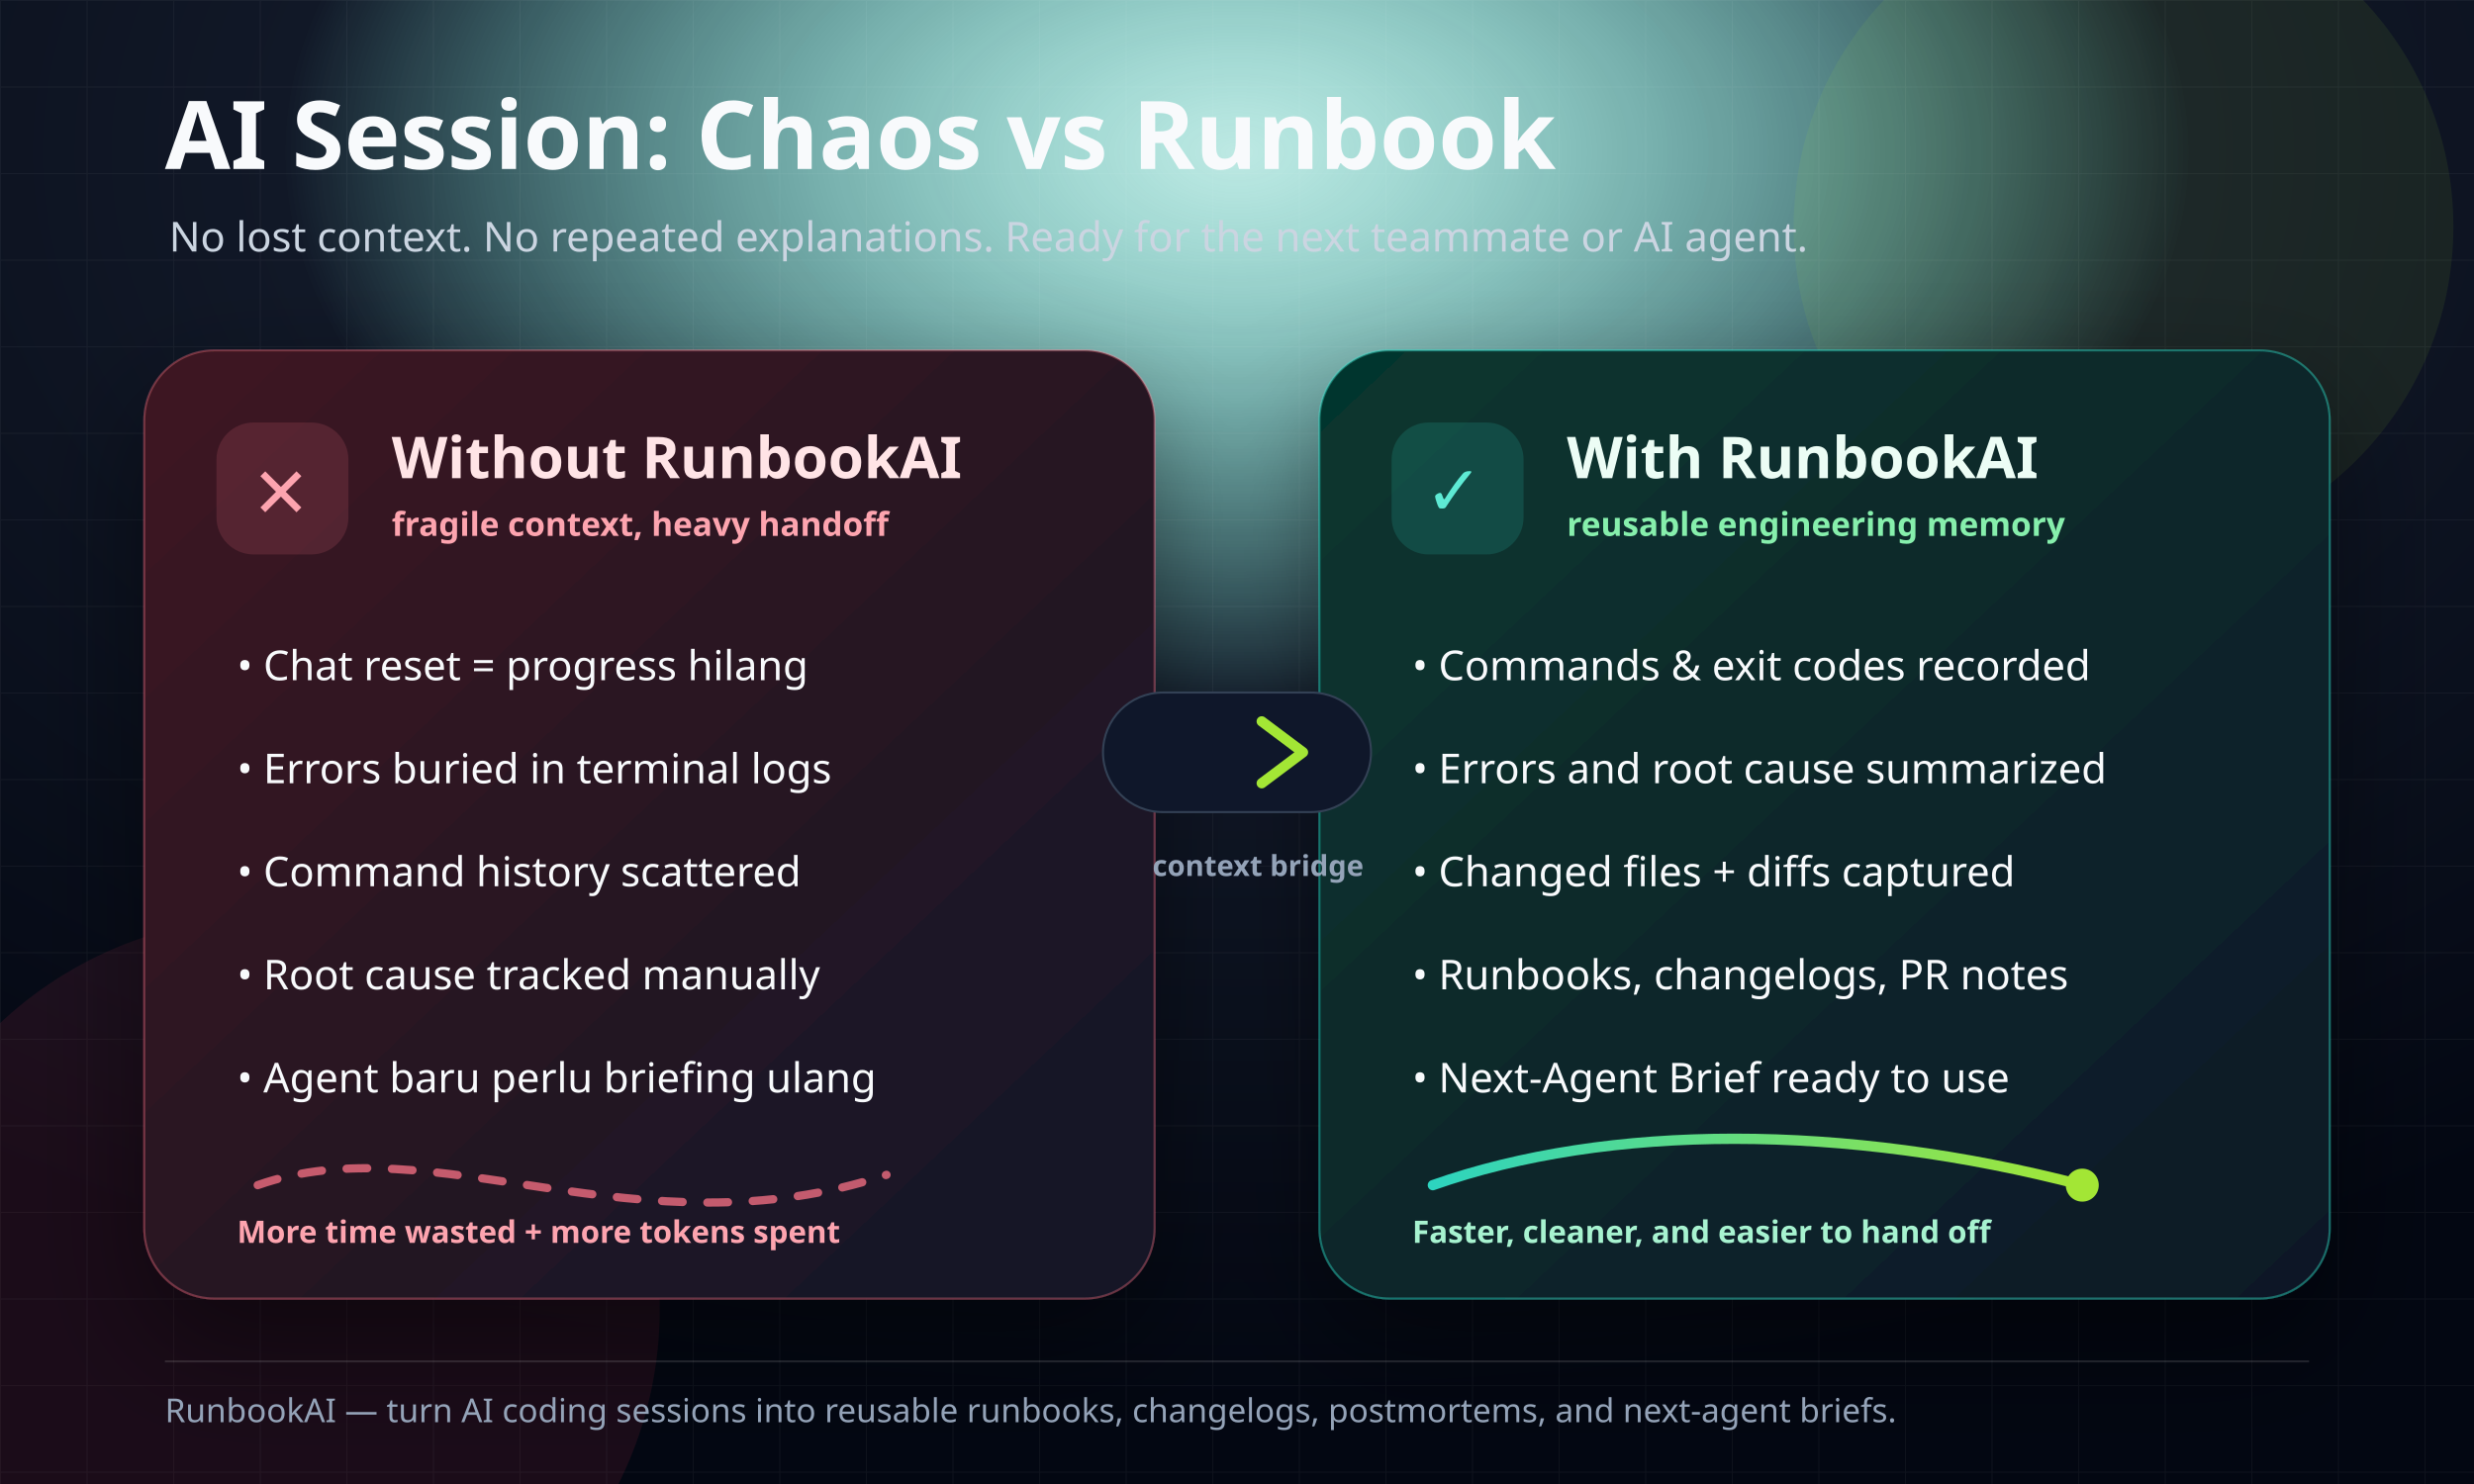
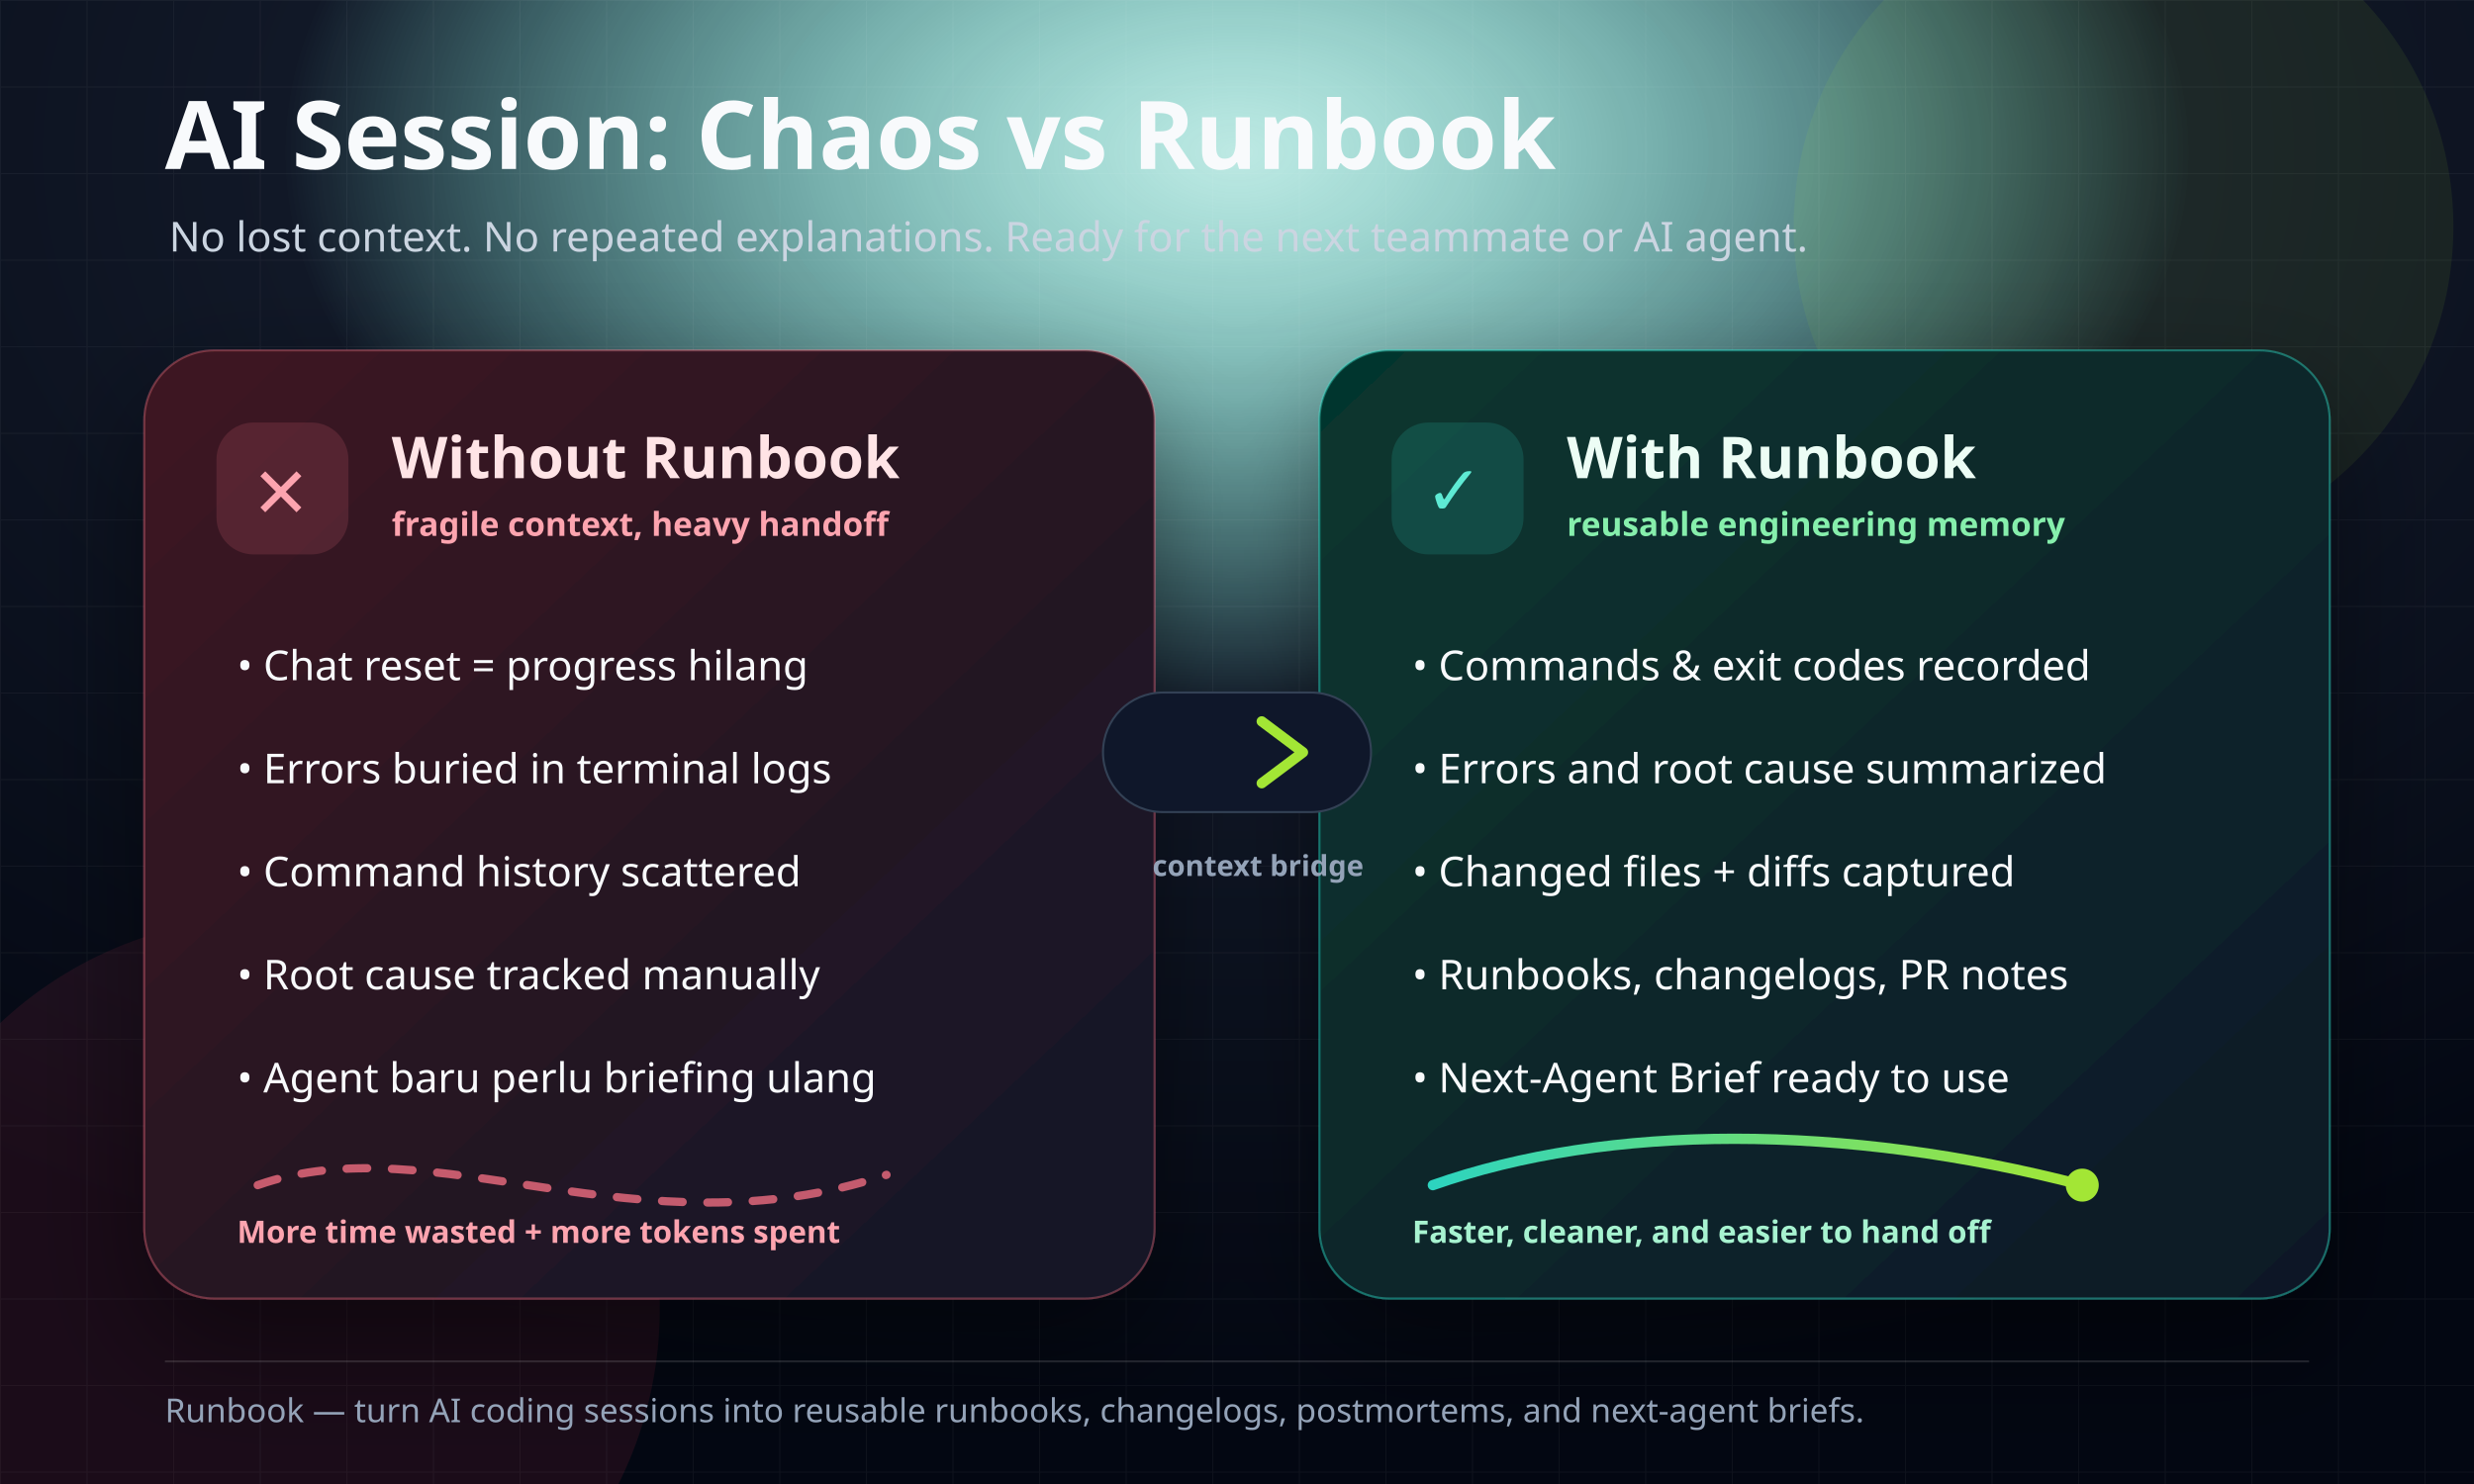
<svg xmlns="http://www.w3.org/2000/svg" width="1200" height="720" viewBox="0 0 1200 720" fill="none" role="img" aria-labelledby="title desc">
  <defs>
    <radialGradient id="bgGlow" cx="50%" cy="10%" r="85%">
      <stop offset="0%" stop-color="#2DD4BF" stop-opacity="0.26" />
      <stop offset="45%" stop-color="#111827" />
      <stop offset="100%" stop-color="#030712" />
    </radialGradient>
    <linearGradient id="badCard" x1="0" y1="0" x2="1" y2="1">
      <stop stop-color="#3F1820" />
      <stop offset="1" stop-color="#111827" />
    </linearGradient>
    <linearGradient id="goodCard" x1="0" y1="0" x2="1" y2="1">
      <stop stop-color="#06372F" />
      <stop offset="1" stop-color="#111827" />
    </linearGradient>
    <linearGradient id="accent" x1="0" y1="0" x2="1" y2="0">
      <stop stop-color="#2DD4BF" />
      <stop offset="1" stop-color="#A3E635" />
    </linearGradient>
    <filter id="shadow" x="-20%" y="-20%" width="140%" height="140%">
      <feDropShadow dx="0" dy="24" stdDeviation="28" flood-color="#000000" flood-opacity="0.45" />
    </filter>
    <pattern id="grid" width="42" height="42" patternUnits="userSpaceOnUse">
      <path d="M 42 0 L 0 0 0 42" stroke="#FFFFFF" stroke-opacity="0.045" stroke-width="1" />
    </pattern>
  </defs>
  <rect width="1200" height="720" fill="url(#bgGlow)" />
  <rect width="1200" height="720" fill="url(#grid)" />
  <circle cx="1030" cy="110" r="160" fill="#A3E635" opacity="0.08" />
  <circle cx="130" cy="635" r="190" fill="#F43F5E" opacity="0.10" />
  <text x="80" y="82" fill="#F8FAFC" font-family="Segoe UI, sans-serif" font-size="46" font-weight="800">AI Session: Chaos vs Runbook</text>
  <text x="82" y="122" fill="#CBD5E1" font-family="Segoe UI, sans-serif" font-size="20">No lost context. No repeated explanations. Ready for the next teammate or AI agent.</text>
  <g filter="url(#shadow)">
    <rect x="70" y="170" width="490" height="460" rx="34" fill="url(#badCard)" stroke="#FB7185" stroke-opacity="0.35" />
    <rect x="640" y="170" width="490" height="460" rx="34" fill="url(#goodCard)" stroke="#2DD4BF" stroke-opacity="0.45" />
  </g>
  <g>
    <rect x="105" y="205" width="64" height="64" rx="18" fill="#FB7185" opacity="0.15" />
    <text x="122" y="251" fill="#FDA4AF" font-family="Segoe UI Emoji, Apple Color Emoji, sans-serif" font-size="34">✕</text>
-     <text x="190" y="232" fill="#FFE4E6" font-family="Segoe UI, sans-serif" font-size="28" font-weight="800">Without RunbookAI</text>
+     <text x="190" y="232" fill="#FFE4E6" font-family="Segoe UI, sans-serif" font-size="28" font-weight="800">Without Runbook</text>
    <text x="190" y="260" fill="#FDA4AF" font-family="Segoe UI, sans-serif" font-size="16" font-weight="700">fragile context, heavy handoff</text>
    <g font-family="Segoe UI, sans-serif" font-size="20" fill="#F8FAFC">
      <text x="115" y="330">• Chat reset = progress hilang</text>
      <text x="115" y="380">• Errors buried in terminal logs</text>
      <text x="115" y="430">• Command history scattered</text>
      <text x="115" y="480">• Root cause tracked manually</text>
      <text x="115" y="530">• Agent baru perlu briefing ulang</text>
    </g>
    <path d="M125 575 C210 545 310 610 430 570" stroke="#FB7185" stroke-width="4" stroke-linecap="round" stroke-dasharray="10 12" opacity="0.75" />
    <text x="115" y="603" fill="#FDA4AF" font-family="Segoe UI, sans-serif" font-size="15" font-weight="700">More time wasted + more tokens spent</text>
  </g>
  <g>
    <rect x="675" y="205" width="64" height="64" rx="18" fill="#2DD4BF" opacity="0.16" />
    <text x="691" y="250" fill="#5EEAD4" font-family="Segoe UI Emoji, Apple Color Emoji, sans-serif" font-size="34">✓</text>
-     <text x="760" y="232" fill="#ECFDF5" font-family="Segoe UI, sans-serif" font-size="28" font-weight="800">With RunbookAI</text>
+     <text x="760" y="232" fill="#ECFDF5" font-family="Segoe UI, sans-serif" font-size="28" font-weight="800">With Runbook</text>
    <text x="760" y="260" fill="#86EFAC" font-family="Segoe UI, sans-serif" font-size="16" font-weight="700">reusable engineering memory</text>
    <g font-family="Segoe UI, sans-serif" font-size="20" fill="#F8FAFC">
      <text x="685" y="330">• Commands &amp; exit codes recorded</text>
      <text x="685" y="380">• Errors and root cause summarized</text>
      <text x="685" y="430">• Changed files + diffs captured</text>
      <text x="685" y="480">• Runbooks, changelogs, PR notes</text>
      <text x="685" y="530">• Next-Agent Brief ready to use</text>
    </g>
    <path d="M695 575 C780 545 895 545 1010 575" stroke="url(#accent)" stroke-width="5" stroke-linecap="round" />
    <circle cx="1010" cy="575" r="8" fill="#A3E635" />
    <text x="685" y="603" fill="#A7F3D0" font-family="Segoe UI, sans-serif" font-size="15" font-weight="700">Faster, cleaner, and easier to hand off</text>
  </g>
  <g>
    <rect x="535" y="336" width="130" height="58" rx="29" fill="#0F172A" stroke="#334155" />
    <path d="M567 365 H625" stroke="url(#accent)" stroke-width="5" stroke-linecap="round" />
    <path d="M612 350 L632 365 L612 380" stroke="#A3E635" stroke-width="5" stroke-linecap="round" stroke-linejoin="round" />
    <text x="559" y="425" fill="#94A3B8" font-family="Segoe UI, sans-serif" font-size="14" font-weight="700">context bridge</text>
  </g>
  <rect x="80" y="660" width="1040" height="1" fill="#FFFFFF" opacity="0.12" />
-   <text x="80" y="690" fill="#94A3B8" font-family="Segoe UI, sans-serif" font-size="16">RunbookAI — turn AI coding sessions into reusable runbooks, changelogs, postmortems, and next-agent briefs.</text>
+   <text x="80" y="690" fill="#94A3B8" font-family="Segoe UI, sans-serif" font-size="16">Runbook — turn AI coding sessions into reusable runbooks, changelogs, postmortems, and next-agent briefs.</text>
</svg>
